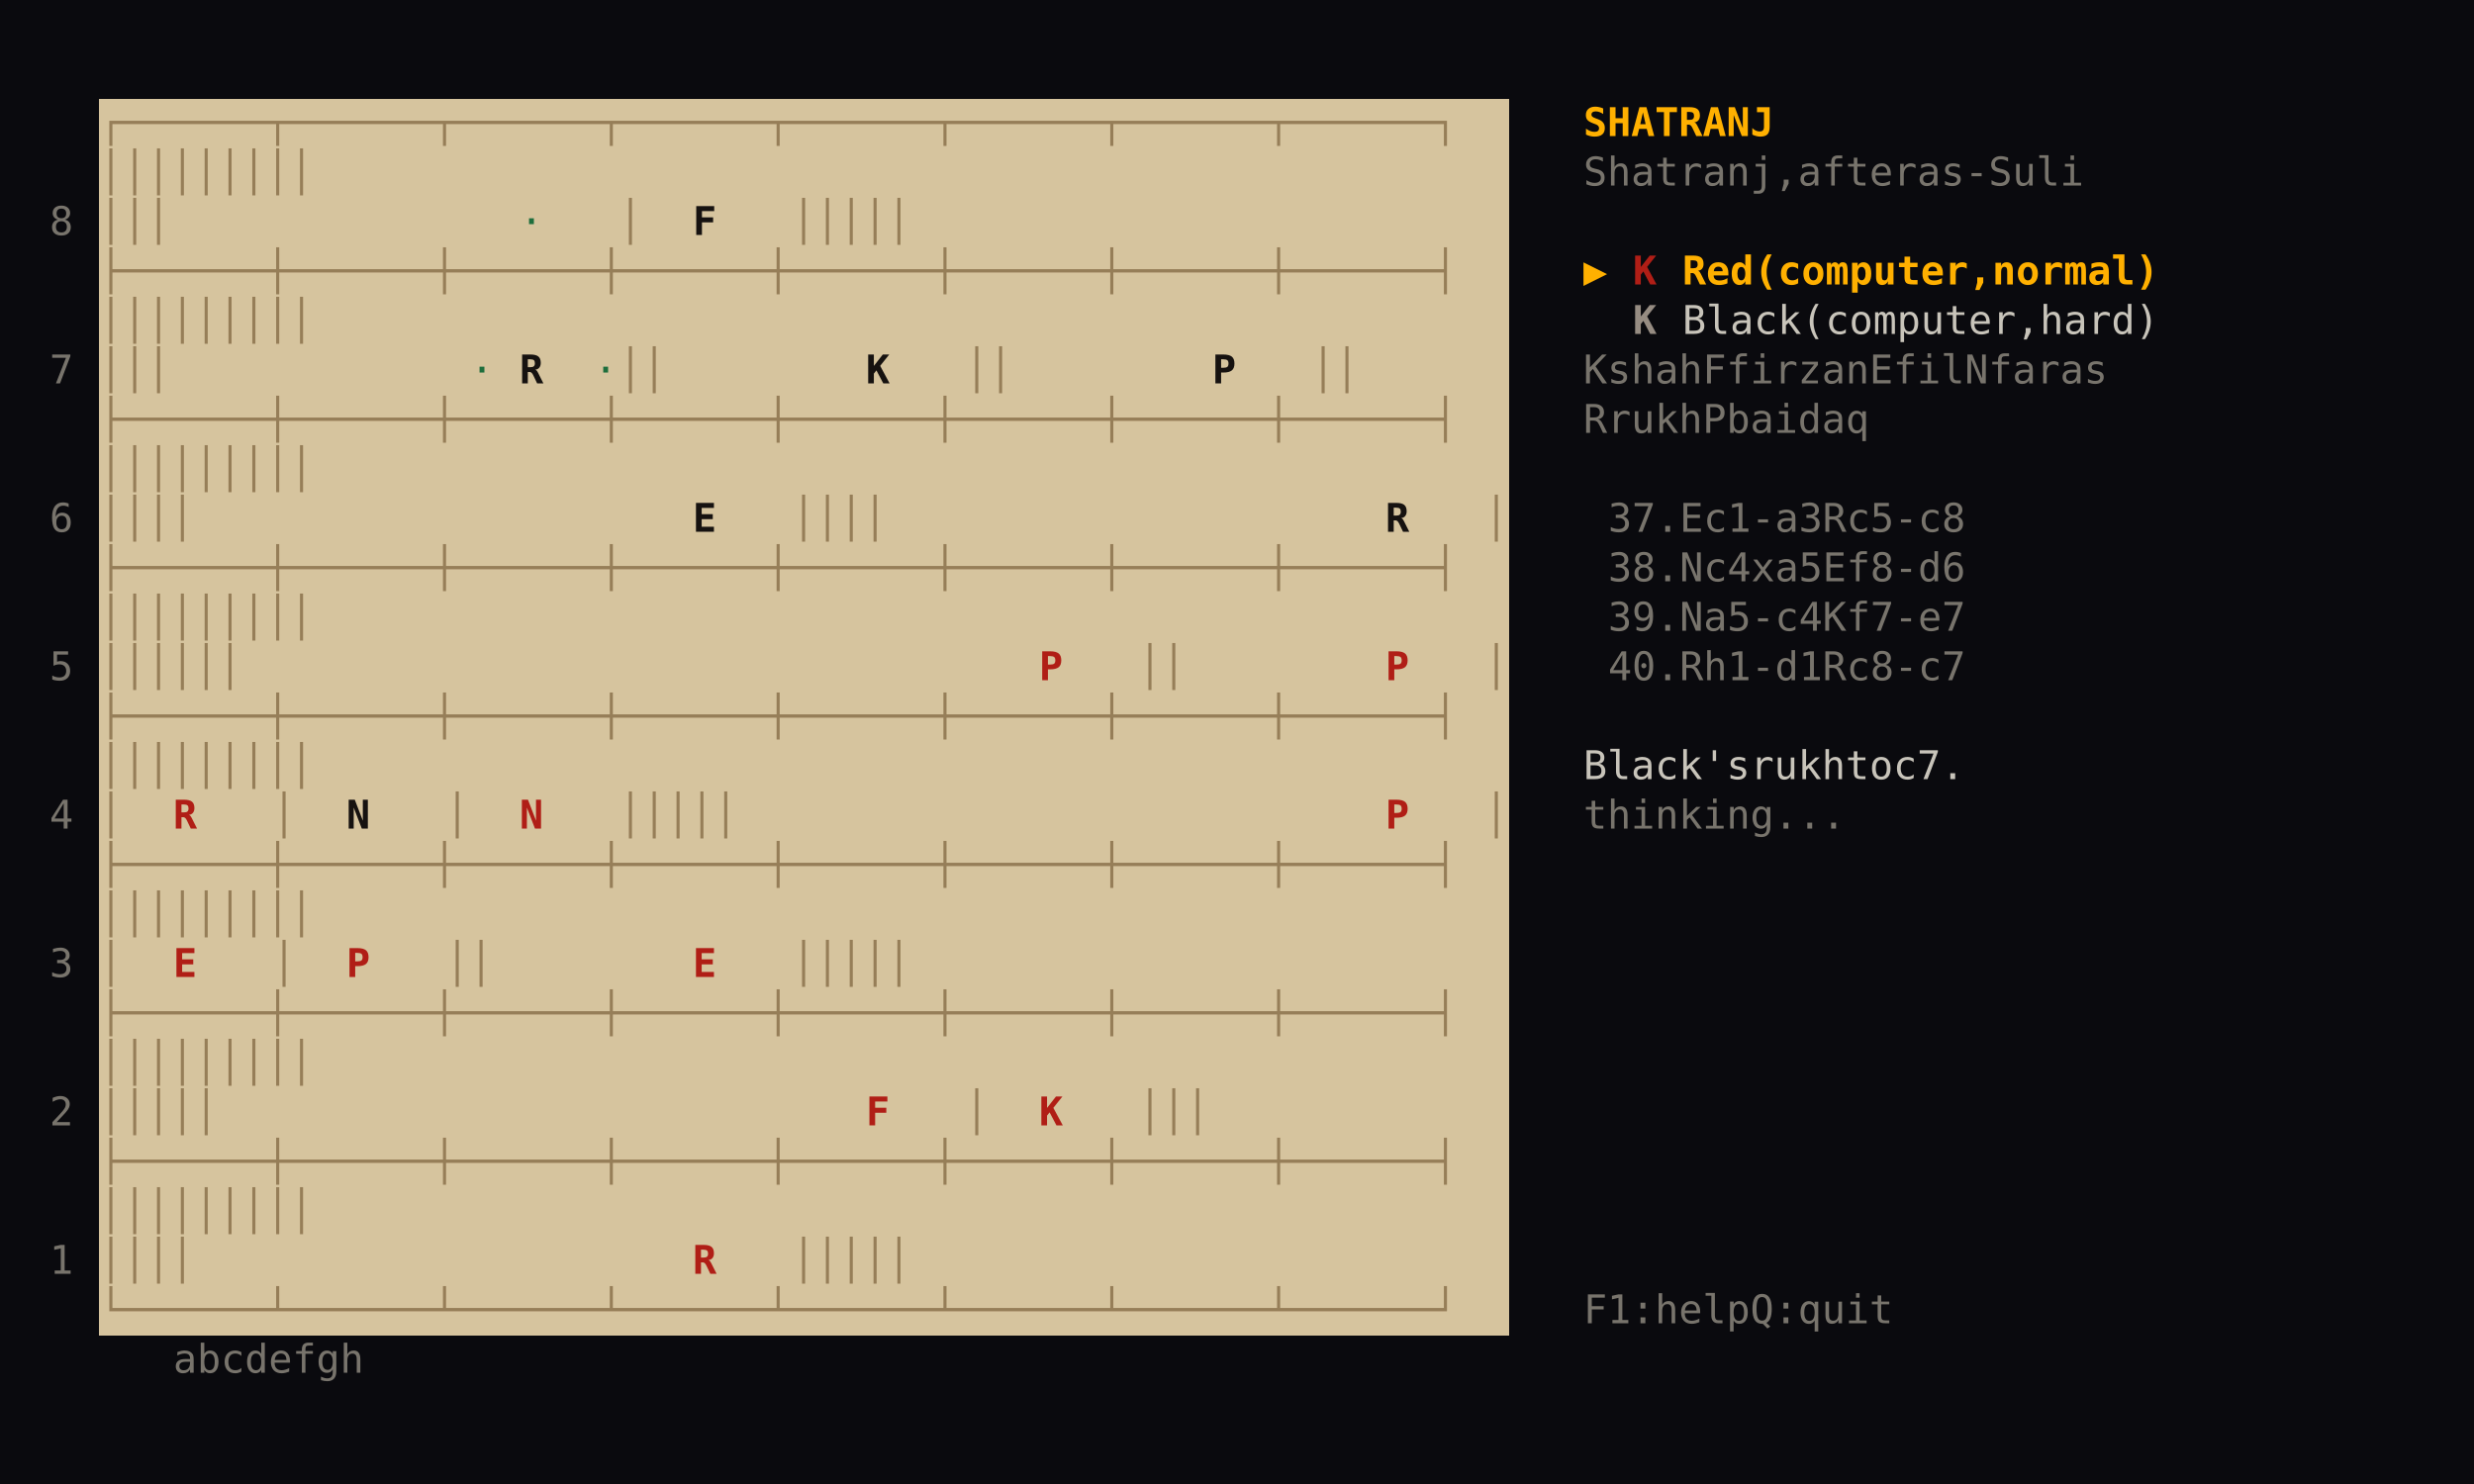
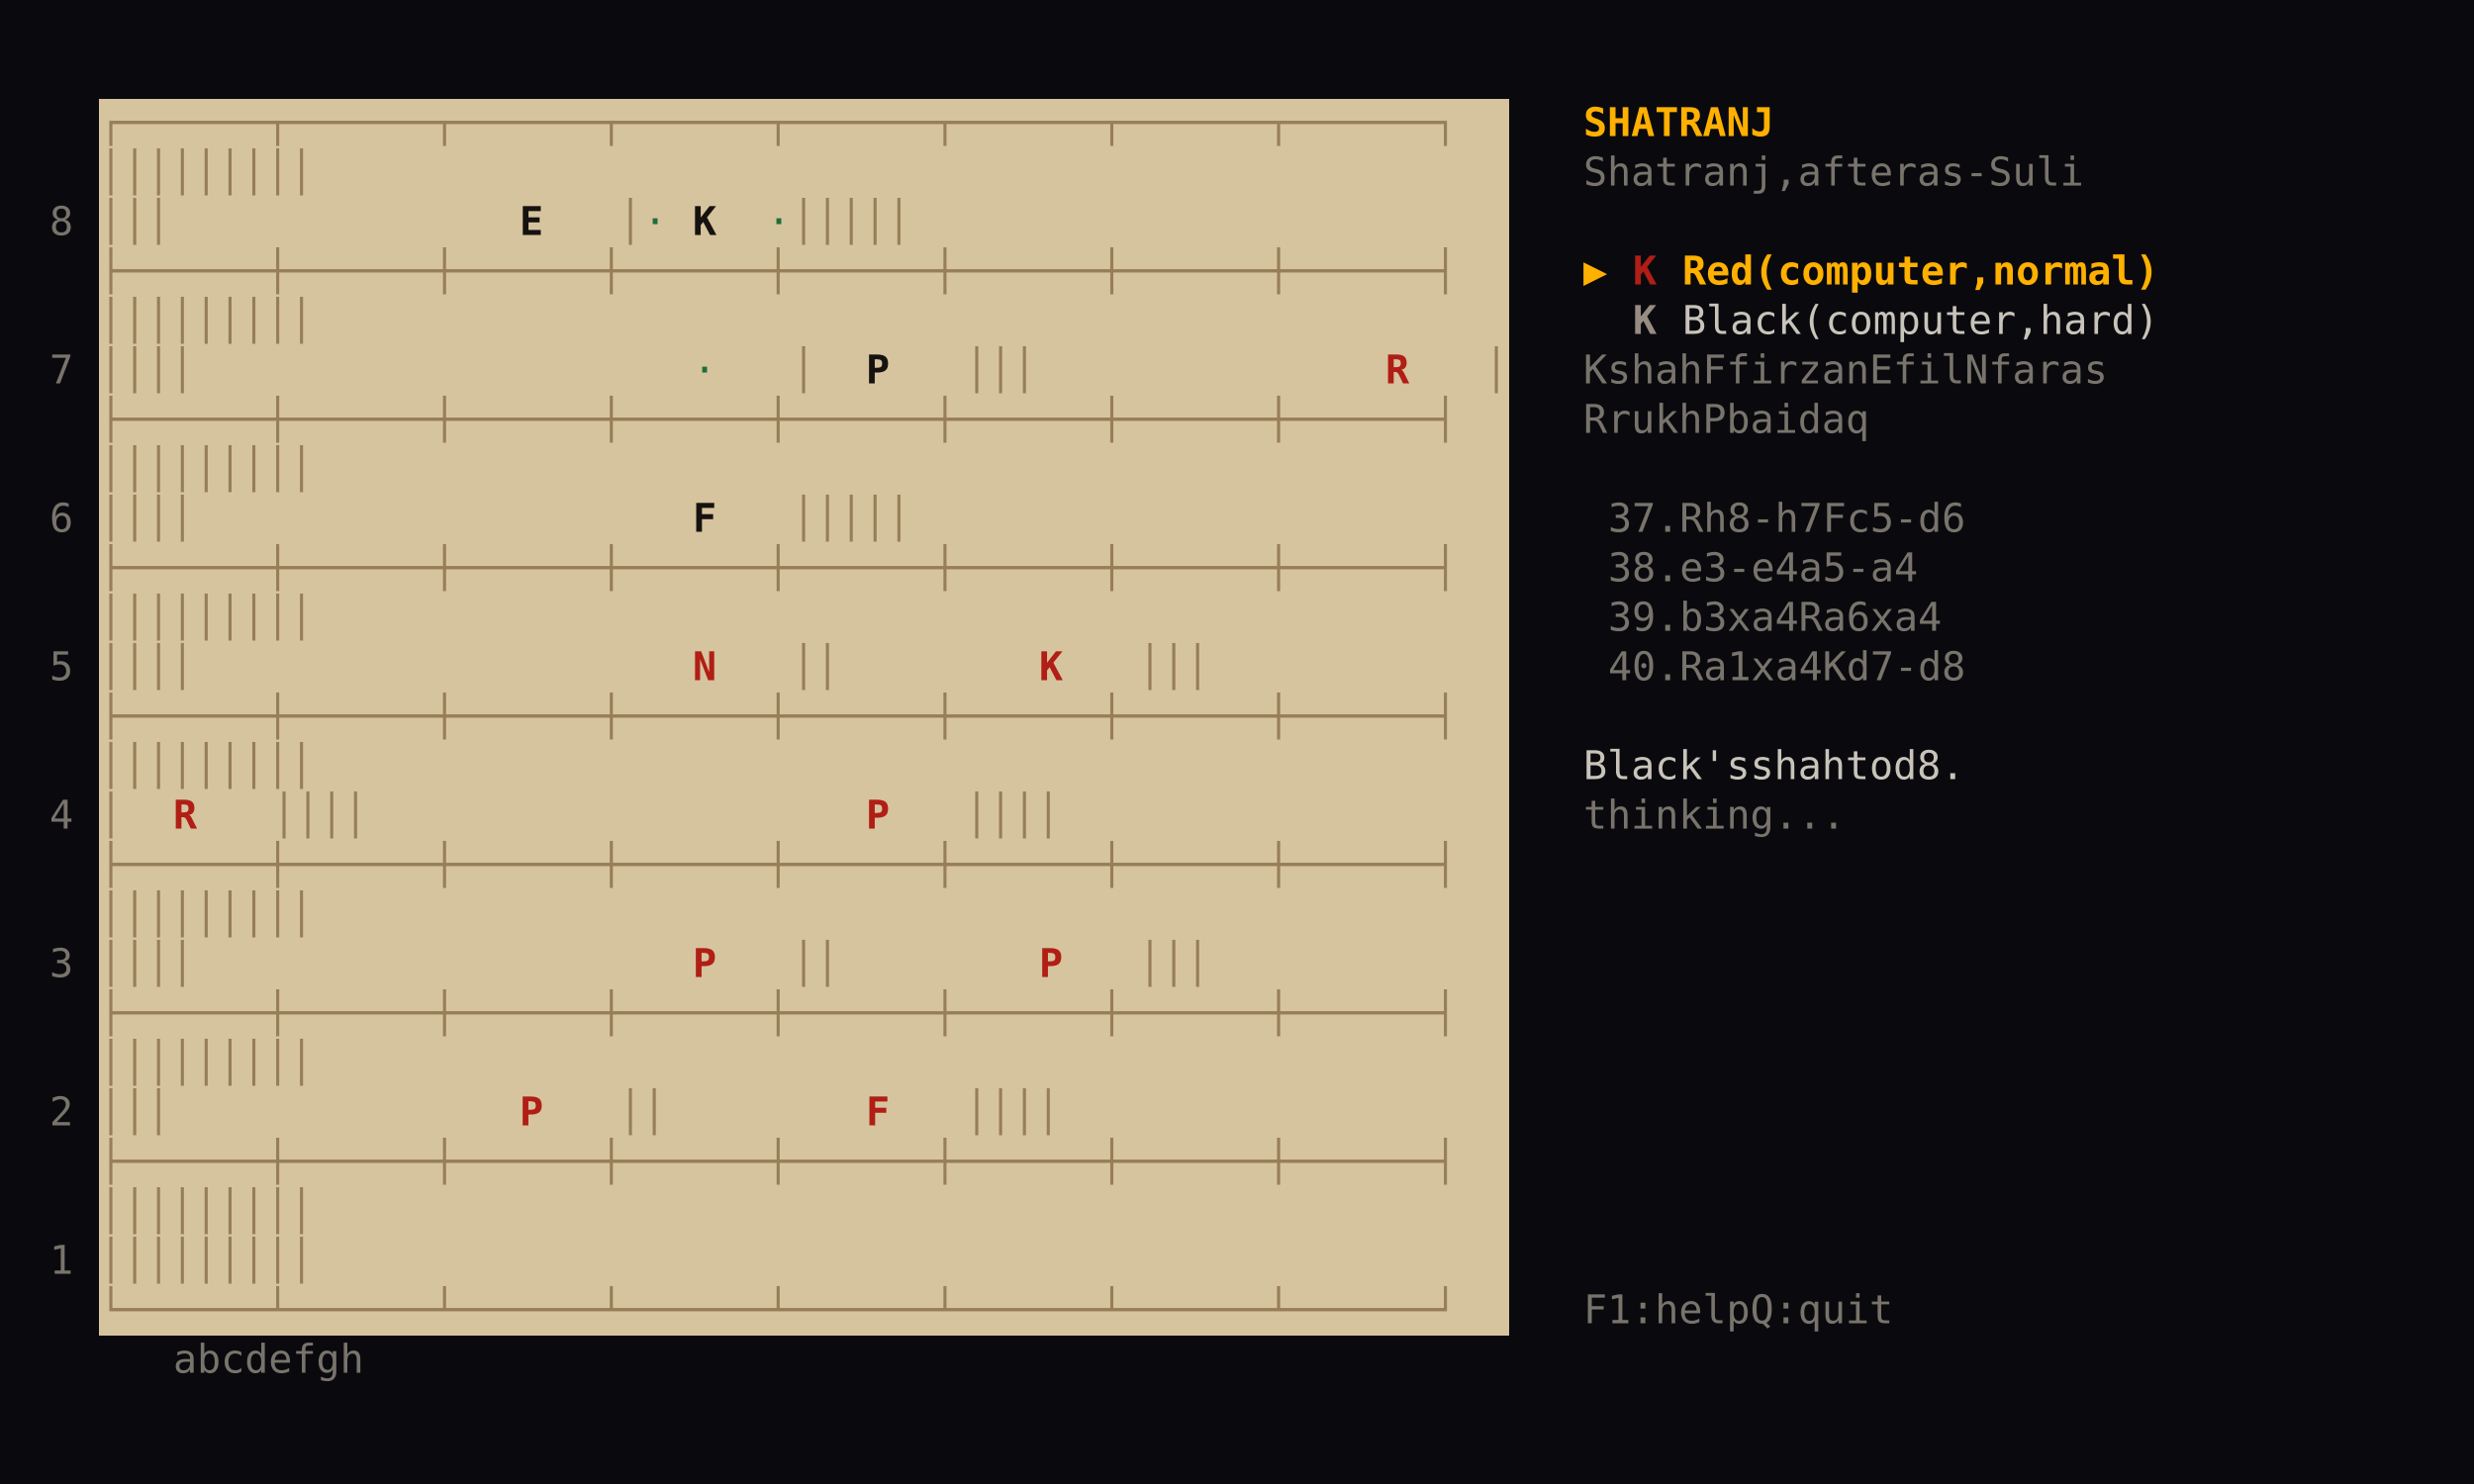
<svg xmlns="http://www.w3.org/2000/svg" viewBox="0 0 1000 600" width="1000" height="600" shape-rendering="crispEdges">
  <rect width="1000" height="600" fill="#101014" />
  <rect x="0" y="0" width="1000" height="20.5" fill="#0a0a0e" />
  <rect x="0" y="20" width="1000" height="20.5" fill="#0a0a0e" />
  <rect x="0" y="40" width="40" height="20.5" fill="#0a0a0e" />
  <rect x="40" y="40" width="570" height="20.5" fill="#d6c49e" />
  <rect x="610" y="40" width="390" height="20.5" fill="#0a0a0e" />
  <rect x="0" y="60" width="40" height="20.5" fill="#0a0a0e" />
  <rect x="40" y="60" width="570" height="20.5" fill="#d6c49e" />
  <rect x="610" y="60" width="390" height="20.5" fill="#0a0a0e" />
  <rect x="0" y="80" width="40" height="20.5" fill="#0a0a0e" />
  <rect x="40" y="80" width="570" height="20.5" fill="#d6c49e" />
  <rect x="610" y="80" width="390" height="20.5" fill="#0a0a0e" />
  <rect x="0" y="100" width="40" height="20.5" fill="#0a0a0e" />
  <rect x="40" y="100" width="570" height="20.5" fill="#d6c49e" />
  <rect x="610" y="100" width="390" height="20.5" fill="#0a0a0e" />
  <rect x="0" y="120" width="40" height="20.5" fill="#0a0a0e" />
  <rect x="40" y="120" width="570" height="20.5" fill="#d6c49e" />
  <rect x="610" y="120" width="390" height="20.5" fill="#0a0a0e" />
  <rect x="0" y="140" width="40" height="20.5" fill="#0a0a0e" />
  <rect x="40" y="140" width="570" height="20.5" fill="#d6c49e" />
  <rect x="610" y="140" width="390" height="20.5" fill="#0a0a0e" />
  <rect x="0" y="160" width="40" height="20.5" fill="#0a0a0e" />
  <rect x="40" y="160" width="570" height="20.5" fill="#d6c49e" />
  <rect x="610" y="160" width="390" height="20.5" fill="#0a0a0e" />
  <rect x="0" y="180" width="40" height="20.5" fill="#0a0a0e" />
  <rect x="40" y="180" width="570" height="20.5" fill="#d6c49e" />
  <rect x="610" y="180" width="390" height="20.5" fill="#0a0a0e" />
  <rect x="0" y="200" width="40" height="20.5" fill="#0a0a0e" />
  <rect x="40" y="200" width="570" height="20.5" fill="#d6c49e" />
  <rect x="610" y="200" width="390" height="20.5" fill="#0a0a0e" />
  <rect x="0" y="220" width="40" height="20.5" fill="#0a0a0e" />
  <rect x="40" y="220" width="570" height="20.5" fill="#d6c49e" />
  <rect x="610" y="220" width="390" height="20.5" fill="#0a0a0e" />
  <rect x="0" y="240" width="40" height="20.5" fill="#0a0a0e" />
  <rect x="40" y="240" width="570" height="20.5" fill="#d6c49e" />
  <rect x="610" y="240" width="390" height="20.5" fill="#0a0a0e" />
  <rect x="0" y="260" width="40" height="20.5" fill="#0a0a0e" />
  <rect x="40" y="260" width="570" height="20.5" fill="#d6c49e" />
  <rect x="610" y="260" width="390" height="20.5" fill="#0a0a0e" />
  <rect x="0" y="280" width="40" height="20.5" fill="#0a0a0e" />
  <rect x="40" y="280" width="570" height="20.5" fill="#d6c49e" />
  <rect x="610" y="280" width="390" height="20.5" fill="#0a0a0e" />
  <rect x="0" y="300" width="40" height="20.5" fill="#0a0a0e" />
  <rect x="40" y="300" width="570" height="20.5" fill="#d6c49e" />
  <rect x="610" y="300" width="390" height="20.5" fill="#0a0a0e" />
  <rect x="0" y="320" width="40" height="20.5" fill="#0a0a0e" />
  <rect x="40" y="320" width="570" height="20.5" fill="#d6c49e" />
  <rect x="610" y="320" width="390" height="20.5" fill="#0a0a0e" />
  <rect x="0" y="340" width="40" height="20.5" fill="#0a0a0e" />
  <rect x="40" y="340" width="570" height="20.5" fill="#d6c49e" />
  <rect x="610" y="340" width="390" height="20.5" fill="#0a0a0e" />
  <rect x="0" y="360" width="40" height="20.5" fill="#0a0a0e" />
  <rect x="40" y="360" width="570" height="20.5" fill="#d6c49e" />
  <rect x="610" y="360" width="390" height="20.5" fill="#0a0a0e" />
  <rect x="0" y="380" width="40" height="20.5" fill="#0a0a0e" />
  <rect x="40" y="380" width="570" height="20.5" fill="#d6c49e" />
  <rect x="610" y="380" width="390" height="20.5" fill="#0a0a0e" />
  <rect x="0" y="400" width="40" height="20.5" fill="#0a0a0e" />
  <rect x="40" y="400" width="570" height="20.5" fill="#d6c49e" />
  <rect x="610" y="400" width="390" height="20.5" fill="#0a0a0e" />
  <rect x="0" y="420" width="40" height="20.5" fill="#0a0a0e" />
  <rect x="40" y="420" width="570" height="20.5" fill="#d6c49e" />
  <rect x="610" y="420" width="390" height="20.5" fill="#0a0a0e" />
  <rect x="0" y="440" width="40" height="20.5" fill="#0a0a0e" />
  <rect x="40" y="440" width="570" height="20.5" fill="#d6c49e" />
  <rect x="610" y="440" width="390" height="20.5" fill="#0a0a0e" />
  <rect x="0" y="460" width="40" height="20.5" fill="#0a0a0e" />
  <rect x="40" y="460" width="570" height="20.5" fill="#d6c49e" />
  <rect x="610" y="460" width="390" height="20.5" fill="#0a0a0e" />
  <rect x="0" y="480" width="40" height="20.5" fill="#0a0a0e" />
  <rect x="40" y="480" width="570" height="20.5" fill="#d6c49e" />
  <rect x="610" y="480" width="390" height="20.5" fill="#0a0a0e" />
  <rect x="0" y="500" width="40" height="20.5" fill="#0a0a0e" />
  <rect x="40" y="500" width="570" height="20.5" fill="#d6c49e" />
  <rect x="610" y="500" width="390" height="20.5" fill="#0a0a0e" />
  <rect x="0" y="520" width="40" height="20.5" fill="#0a0a0e" />
  <rect x="40" y="520" width="570" height="20.5" fill="#d6c49e" />
  <rect x="610" y="520" width="390" height="20.5" fill="#0a0a0e" />
  <rect x="0" y="540" width="1000" height="20.5" fill="#0a0a0e" />
  <rect x="0" y="560" width="1000" height="20.5" fill="#0a0a0e" />
  <rect x="0" y="580" width="1000" height="20.5" fill="#0a0a0e" />
  <g font-family="DejaVu Sans Mono, Menlo, Consolas, monospace" font-size="16" xml:space="preserve">
    <text x="40 50 60 70 80 90 100 110 120 130 140 150 160 170 180 190 200 210 220 230 240 250 260 270 280 290 300 310 320 330 340 350 360 370 380 390 400 410 420 430 440 450 460 470 480 490 500 510 520 530 540 550 560 570 580 590 600" y="55" fill="#967e58">┌──────┬──────┬──────┬──────┬──────┬──────┬──────┬──────┐</text>
    <text x="640 650 660 670 680 690 700 710" y="55" fill="#ffb000" font-weight="bold">SHATRANJ</text>
    <text x="40 110 180 250 320 390 460 530 600" y="75" fill="#967e58">│││││││││</text>
    <text x="640 650 660 670 680 690 700 710 720 740 750 760 770 780 800 810 820 830 840 850 860" y="75" fill="#78746c">Shatranj,afteras-Suli</text>
    <text x="20" y="95" fill="#78746c">8</text>
    <text x="40 110 180" y="95" fill="#967e58">│││</text>
-     <text x="210" y="95" fill="#1e6e3c">·</text>
+     <text x="210" y="95" fill="#161210" font-weight="bold">E</text>
    <text x="250" y="95" fill="#967e58">│</text>
-     <text x="280" y="95" fill="#161210" font-weight="bold">F</text>
+     <text x="260" y="95" fill="#1e6e3c">·</text>
+     <text x="280" y="95" fill="#161210" font-weight="bold">K</text>
+     <text x="310" y="95" fill="#1e6e3c">·</text>
    <text x="320 390 460 530 600" y="95" fill="#967e58">│││││</text>
    <text x="40 50 60 70 80 90 100 110 120 130 140 150 160 170 180 190 200 210 220 230 240 250 260 270 280 290 300 310 320 330 340 350 360 370 380 390 400 410 420 430 440 450 460 470 480 490 500 510 520 530 540 550 560 570 580 590 600" y="115" fill="#967e58">├──────┼──────┼──────┼──────┼──────┼──────┼──────┼──────┤</text>
    <text x="640" y="115" fill="#ffb000" font-weight="bold">▶</text>
    <text x="660" y="115" fill="#b01e16" font-weight="bold">K</text>
    <text x="680 690 700 720 730 740 750 760 770 780 790 800 810 830 840 850 860 870 880 890" y="115" fill="#ffb000" font-weight="bold">Red(computer,normal)</text>
    <text x="40 110 180 250 320 390 460 530 600" y="135" fill="#967e58">│││││││││</text>
    <text x="660" y="135" fill="#968c82" font-weight="bold">K</text>
    <text x="680 690 700 710 720 740 750 760 770 780 790 800 810 820 830 850 860 870 880 890" y="135" fill="#c8c4ba">Black(computer,hard)</text>
    <text x="20" y="155" fill="#78746c">7</text>
-     <text x="40 110 180" y="155" fill="#967e58">│││</text>
-     <text x="190" y="155" fill="#1e6e3c">·</text>
-     <text x="210" y="155" fill="#161210" font-weight="bold">R</text>
-     <text x="240" y="155" fill="#1e6e3c">·</text>
-     <text x="250 320" y="155" fill="#967e58">││</text>
-     <text x="350" y="155" fill="#161210" font-weight="bold">K</text>
-     <text x="390 460" y="155" fill="#967e58">││</text>
-     <text x="490" y="155" fill="#161210" font-weight="bold">P</text>
-     <text x="530 600" y="155" fill="#967e58">││</text>
+     <text x="40 110 180 250" y="155" fill="#967e58">││││</text>
+     <text x="280" y="155" fill="#1e6e3c">·</text>
+     <text x="320" y="155" fill="#967e58">│</text>
+     <text x="350" y="155" fill="#161210" font-weight="bold">P</text>
+     <text x="390 460 530" y="155" fill="#967e58">│││</text>
+     <text x="560" y="155" fill="#b01e16" font-weight="bold">R</text>
+     <text x="600" y="155" fill="#967e58">│</text>
    <text x="640 660 670 680 690 720 740 750 760 770 780 790 820 840 850 860 890 910 920 930 940 950" y="155" fill="#78746c">KshahFfirzanEfilNfaras</text>
    <text x="40 50 60 70 80 90 100 110 120 130 140 150 160 170 180 190 200 210 220 230 240 250 260 270 280 290 300 310 320 330 340 350 360 370 380 390 400 410 420 430 440 450 460 470 480 490 500 510 520 530 540 550 560 570 580 590 600" y="175" fill="#967e58">├──────┼──────┼──────┼──────┼──────┼──────┼──────┼──────┤</text>
    <text x="640 660 670 680 690 720 740 750 760 770 780 790" y="175" fill="#78746c">RrukhPbaidaq</text>
    <text x="40 110 180 250 320 390 460 530 600" y="195" fill="#967e58">│││││││││</text>
    <text x="20" y="215" fill="#78746c">6</text>
    <text x="40 110 180 250" y="215" fill="#967e58">││││</text>
-     <text x="280" y="215" fill="#161210" font-weight="bold">E</text>
-     <text x="320 390 460 530" y="215" fill="#967e58">││││</text>
-     <text x="560" y="215" fill="#161210" font-weight="bold">R</text>
-     <text x="600" y="215" fill="#967e58">│</text>
-     <text x="650 660 670 690 700 710 720 730 740 800 810 820 830 840 850" y="215" fill="#78746c">37.Ec1-a3Rc5-c8</text>
+     <text x="280" y="215" fill="#161210" font-weight="bold">F</text>
+     <text x="320 390 460 530 600" y="215" fill="#967e58">│││││</text>
+     <text x="650 660 670 690 700 710 720 730 740 800 810 820 830 840 850" y="215" fill="#78746c">37.Rh8-h7Fc5-d6</text>
    <text x="40 50 60 70 80 90 100 110 120 130 140 150 160 170 180 190 200 210 220 230 240 250 260 270 280 290 300 310 320 330 340 350 360 370 380 390 400 410 420 430 440 450 460 470 480 490 500 510 520 530 540 550 560 570 580 590 600" y="235" fill="#967e58">├──────┼──────┼──────┼──────┼──────┼──────┼──────┼──────┤</text>
-     <text x="650 660 670 690 700 710 720 730 740 800 810 820 830 840 850" y="235" fill="#78746c">38.Nc4xa5Ef8-d6</text>
+     <text x="650 660 670 690 700 710 720 730 800 810 820 830 840" y="235" fill="#78746c">38.e3-e4a5-a4</text>
    <text x="40 110 180 250 320 390 460 530 600" y="255" fill="#967e58">│││││││││</text>
-     <text x="650 660 670 690 700 710 720 730 740 800 810 820 830 840 850" y="255" fill="#78746c">39.Na5-c4Kf7-e7</text>
+     <text x="650 660 670 690 700 710 720 730 800 810 820 830 840 850" y="255" fill="#78746c">39.b3xa4Ra6xa4</text>
    <text x="20" y="275" fill="#78746c">5</text>
-     <text x="40 110 180 250 320 390" y="275" fill="#967e58">││││││</text>
-     <text x="420" y="275" fill="#b01e16" font-weight="bold">P</text>
-     <text x="460 530" y="275" fill="#967e58">││</text>
-     <text x="560" y="275" fill="#b01e16" font-weight="bold">P</text>
-     <text x="600" y="275" fill="#967e58">│</text>
-     <text x="650 660 670 690 700 710 720 730 740 800 810 820 830 840 850" y="275" fill="#78746c">40.Rh1-d1Rc8-c7</text>
+     <text x="40 110 180 250" y="275" fill="#967e58">││││</text>
+     <text x="280" y="275" fill="#b01e16" font-weight="bold">N</text>
+     <text x="320 390" y="275" fill="#967e58">││</text>
+     <text x="420" y="275" fill="#b01e16" font-weight="bold">K</text>
+     <text x="460 530 600" y="275" fill="#967e58">│││</text>
+     <text x="650 660 670 690 700 710 720 730 740 800 810 820 830 840 850" y="275" fill="#78746c">40.Ra1xa4Kd7-d8</text>
    <text x="40 50 60 70 80 90 100 110 120 130 140 150 160 170 180 190 200 210 220 230 240 250 260 270 280 290 300 310 320 330 340 350 360 370 380 390 400 410 420 430 440 450 460 470 480 490 500 510 520 530 540 550 560 570 580 590 600" y="295" fill="#967e58">├──────┼──────┼──────┼──────┼──────┼──────┼──────┼──────┤</text>
    <text x="40 110 180 250 320 390 460 530 600" y="315" fill="#967e58">│││││││││</text>
-     <text x="640 650 660 670 680 690 700 720 730 740 750 770 780 800 810 820" y="315" fill="#c8c4ba">Black'srukhtoc7.</text>
+     <text x="640 650 660 670 680 690 700 720 730 740 750 770 780 800 810 820" y="315" fill="#c8c4ba">Black'sshahtod8.</text>
    <text x="20" y="335" fill="#78746c">4</text>
    <text x="40" y="335" fill="#967e58">│</text>
    <text x="70" y="335" fill="#b01e16" font-weight="bold">R</text>
-     <text x="110" y="335" fill="#967e58">│</text>
-     <text x="140" y="335" fill="#161210" font-weight="bold">N</text>
-     <text x="180" y="335" fill="#967e58">│</text>
-     <text x="210" y="335" fill="#b01e16" font-weight="bold">N</text>
-     <text x="250 320 390 460 530" y="335" fill="#967e58">│││││</text>
-     <text x="560" y="335" fill="#b01e16" font-weight="bold">P</text>
-     <text x="600" y="335" fill="#967e58">│</text>
+     <text x="110 180 250 320" y="335" fill="#967e58">││││</text>
+     <text x="350" y="335" fill="#b01e16" font-weight="bold">P</text>
+     <text x="390 460 530 600" y="335" fill="#967e58">││││</text>
    <text x="640 650 660 670 680 690 700 710 720 730 740" y="335" fill="#78746c">thinking...</text>
    <text x="40 50 60 70 80 90 100 110 120 130 140 150 160 170 180 190 200 210 220 230 240 250 260 270 280 290 300 310 320 330 340 350 360 370 380 390 400 410 420 430 440 450 460 470 480 490 500 510 520 530 540 550 560 570 580 590 600" y="355" fill="#967e58">├──────┼──────┼──────┼──────┼──────┼──────┼──────┼──────┤</text>
    <text x="40 110 180 250 320 390 460 530 600" y="375" fill="#967e58">│││││││││</text>
    <text x="20" y="395" fill="#78746c">3</text>
-     <text x="40" y="395" fill="#967e58">│</text>
-     <text x="70" y="395" fill="#b01e16" font-weight="bold">E</text>
-     <text x="110" y="395" fill="#967e58">│</text>
-     <text x="140" y="395" fill="#b01e16" font-weight="bold">P</text>
-     <text x="180 250" y="395" fill="#967e58">││</text>
-     <text x="280" y="395" fill="#b01e16" font-weight="bold">E</text>
-     <text x="320 390 460 530 600" y="395" fill="#967e58">│││││</text>
+     <text x="40 110 180 250" y="395" fill="#967e58">││││</text>
+     <text x="280" y="395" fill="#b01e16" font-weight="bold">P</text>
+     <text x="320 390" y="395" fill="#967e58">││</text>
+     <text x="420" y="395" fill="#b01e16" font-weight="bold">P</text>
+     <text x="460 530 600" y="395" fill="#967e58">│││</text>
    <text x="40 50 60 70 80 90 100 110 120 130 140 150 160 170 180 190 200 210 220 230 240 250 260 270 280 290 300 310 320 330 340 350 360 370 380 390 400 410 420 430 440 450 460 470 480 490 500 510 520 530 540 550 560 570 580 590 600" y="415" fill="#967e58">├──────┼──────┼──────┼──────┼──────┼──────┼──────┼──────┤</text>
    <text x="40 110 180 250 320 390 460 530 600" y="435" fill="#967e58">│││││││││</text>
    <text x="20" y="455" fill="#78746c">2</text>
-     <text x="40 110 180 250 320" y="455" fill="#967e58">│││││</text>
+     <text x="40 110 180" y="455" fill="#967e58">│││</text>
+     <text x="210" y="455" fill="#b01e16" font-weight="bold">P</text>
+     <text x="250 320" y="455" fill="#967e58">││</text>
    <text x="350" y="455" fill="#b01e16" font-weight="bold">F</text>
-     <text x="390" y="455" fill="#967e58">│</text>
-     <text x="420" y="455" fill="#b01e16" font-weight="bold">K</text>
-     <text x="460 530 600" y="455" fill="#967e58">│││</text>
+     <text x="390 460 530 600" y="455" fill="#967e58">││││</text>
    <text x="40 50 60 70 80 90 100 110 120 130 140 150 160 170 180 190 200 210 220 230 240 250 260 270 280 290 300 310 320 330 340 350 360 370 380 390 400 410 420 430 440 450 460 470 480 490 500 510 520 530 540 550 560 570 580 590 600" y="475" fill="#967e58">├──────┼──────┼──────┼──────┼──────┼──────┼──────┼──────┤</text>
    <text x="40 110 180 250 320 390 460 530 600" y="495" fill="#967e58">│││││││││</text>
    <text x="20" y="515" fill="#78746c">1</text>
-     <text x="40 110 180 250" y="515" fill="#967e58">││││</text>
-     <text x="280" y="515" fill="#b01e16" font-weight="bold">R</text>
-     <text x="320 390 460 530 600" y="515" fill="#967e58">│││││</text>
+     <text x="40 110 180 250 320 390 460 530 600" y="515" fill="#967e58">│││││││││</text>
    <text x="40 50 60 70 80 90 100 110 120 130 140 150 160 170 180 190 200 210 220 230 240 250 260 270 280 290 300 310 320 330 340 350 360 370 380 390 400 410 420 430 440 450 460 470 480 490 500 510 520 530 540 550 560 570 580 590 600" y="535" fill="#967e58">└──────┴──────┴──────┴──────┴──────┴──────┴──────┴──────┘</text>
    <text x="640 650 660 680 690 700 710 750 760 780 790 800 810" y="535" fill="#78746c">F1:helpQ:quit</text>
    <text x="70 140 210 280 350 420 490 560" y="555" fill="#78746c">abcdefgh</text>
  </g>
</svg>
